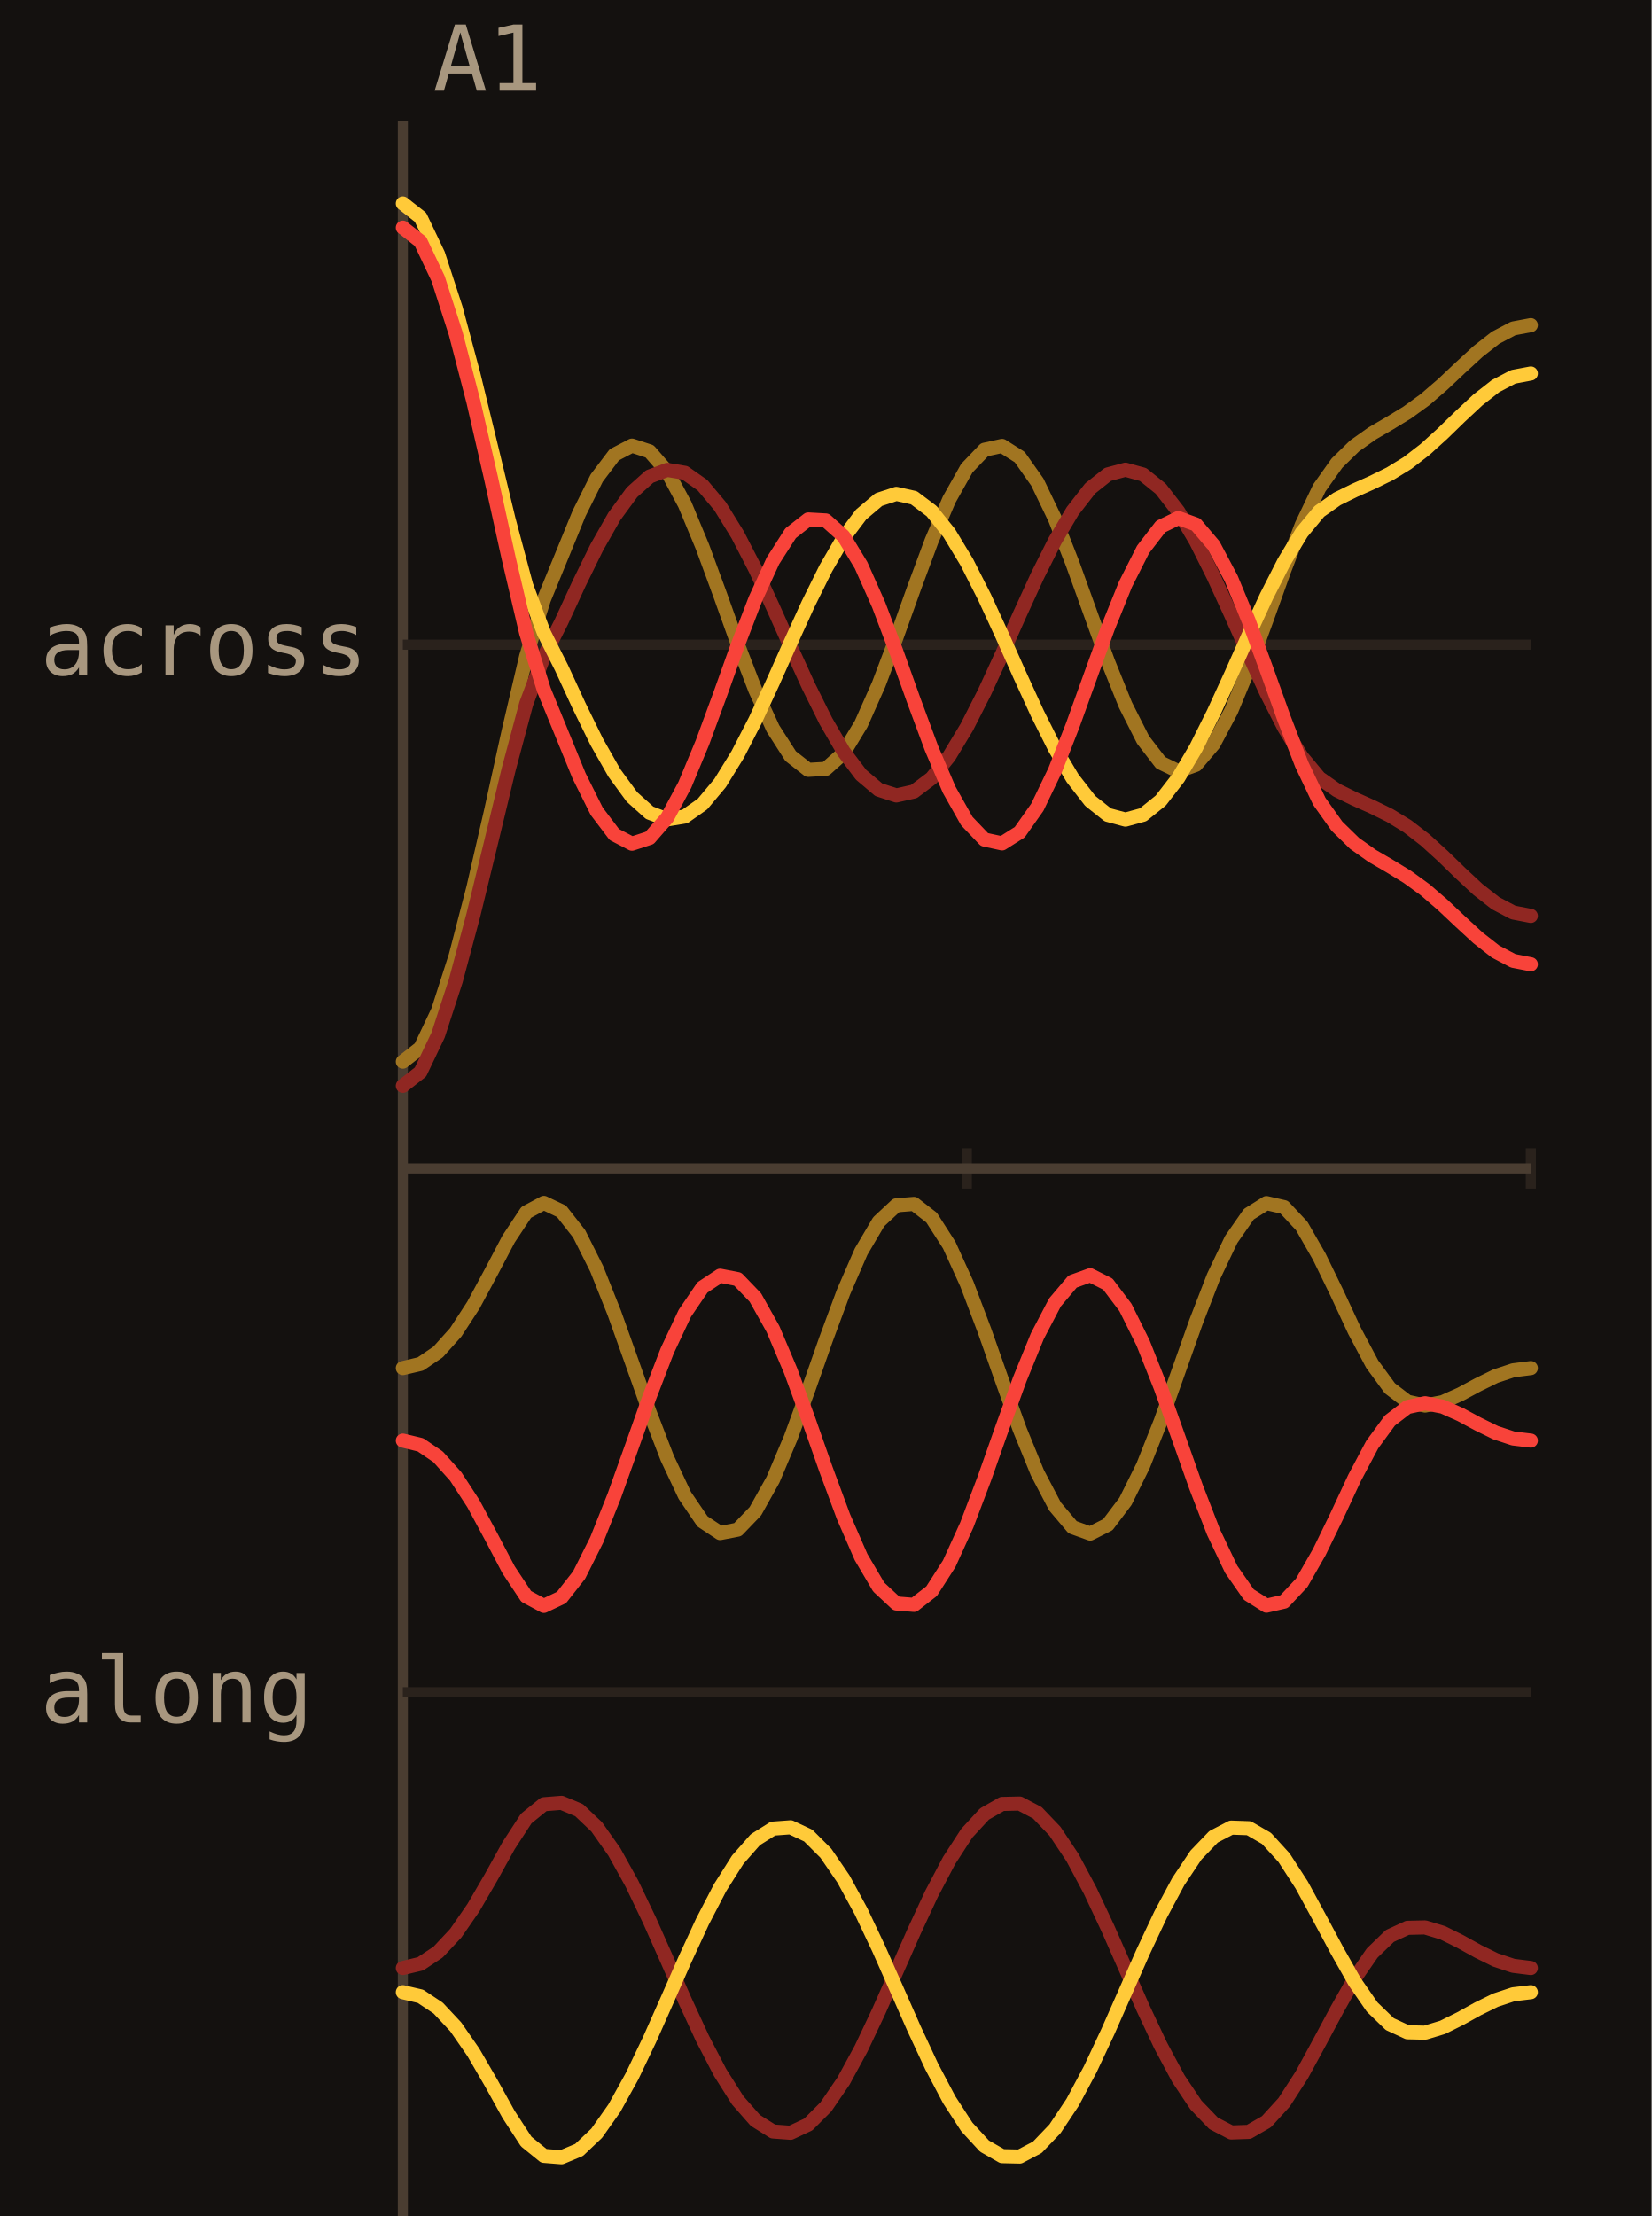
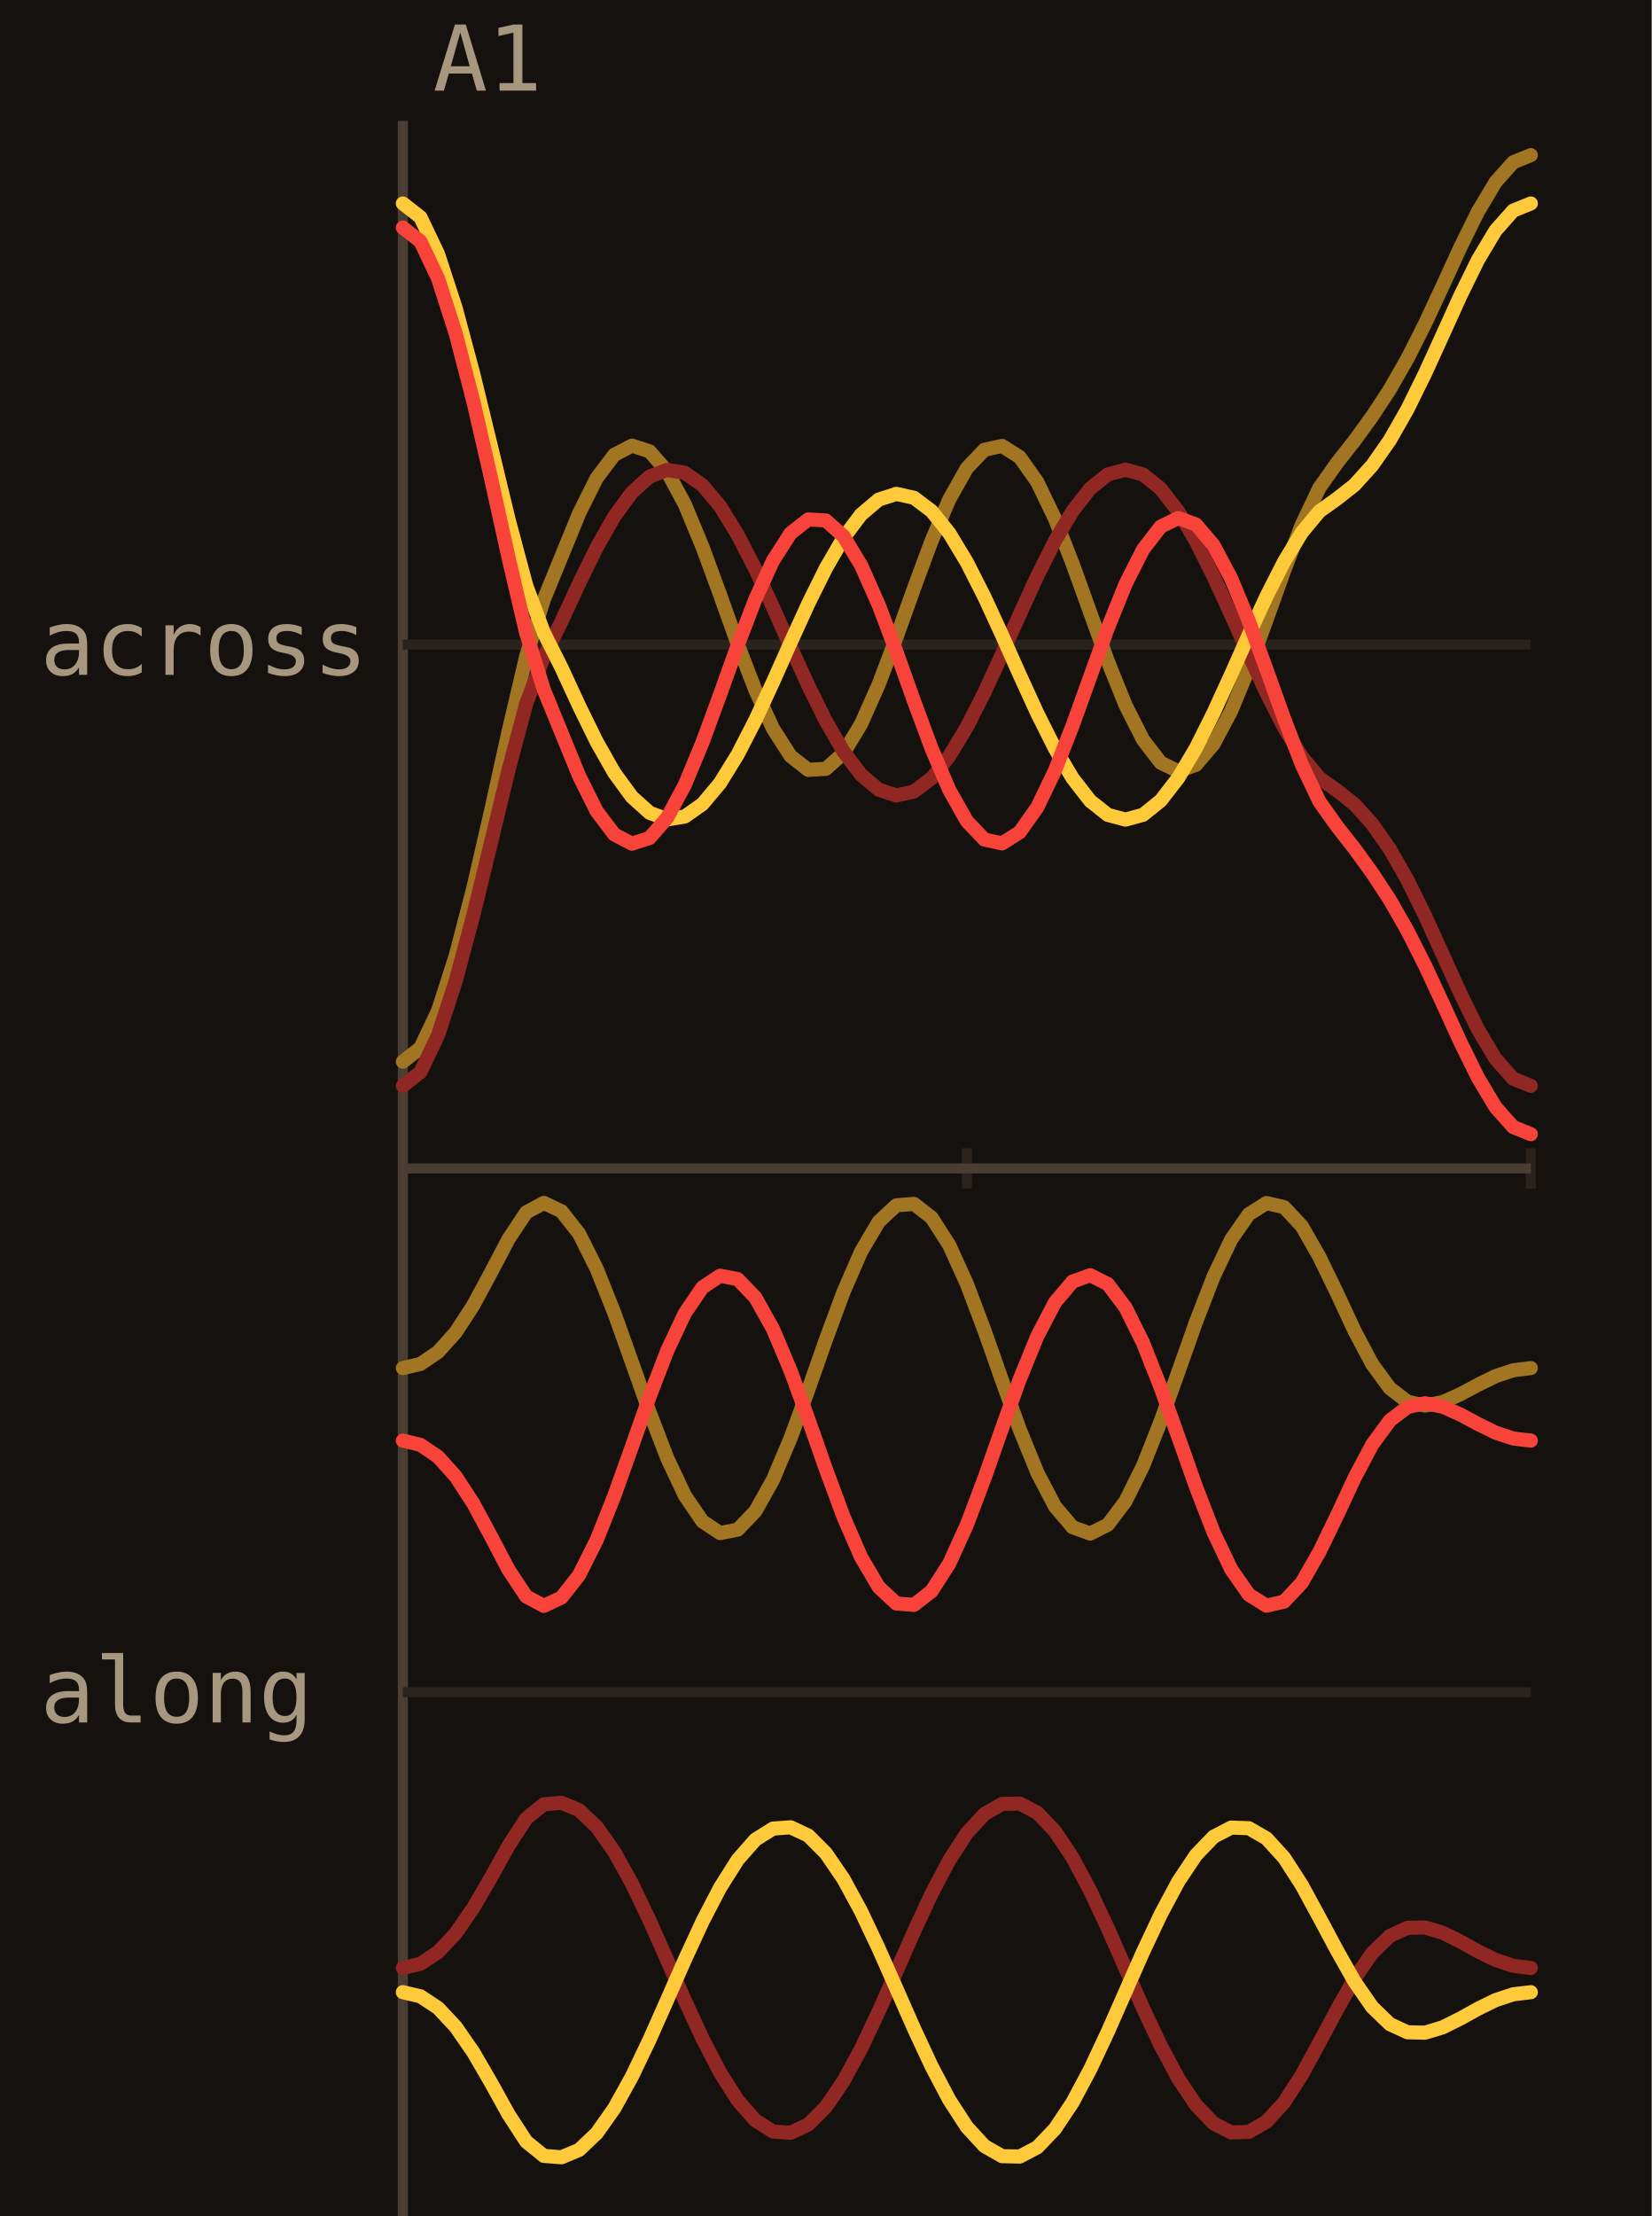
<svg xmlns="http://www.w3.org/2000/svg" viewBox="0 0 164 220" width="164" height="220" role="img">
  <rect width="164" height="220" fill="#14110f" />
  <path d="M40 12L40 220" stroke="#4a3d31" stroke-width="1" fill="none" />
  <path d="M96 114L96 118" stroke="#2a221c" stroke-width="1" fill="none" />
  <path d="M152 114L152 118" stroke="#2a221c" stroke-width="1" fill="none" />
  <path d="M40 64L152 64" stroke="#2a221c" stroke-width="1" fill="none" />
  <text x="4" y="67" fill="#a8977f" font-size="9" font-family="ui-monospace, Menlo, monospace">across</text>
  <path d="M40 168L152 168" stroke="#2a221c" stroke-width="1" fill="none" />
  <text x="4" y="171" fill="#a8977f" font-size="9" font-family="ui-monospace, Menlo, monospace">along</text>
  <path d="M40 116L152 116" stroke="#4a3d31" stroke-width="1" fill="none" />
  <text x="43" y="9" fill="#a8977f" font-size="9" font-family="ui-monospace, Menlo, monospace">A1</text>
-   <path d="M40 105.4L41.75 104.03L43.5 100.34L45.25 94.89L47 88.15L48.75 80.55L50.5 72.61L52.25 65.15L54 59.52L55.75 55.25L57.5 50.97L59.25 47.46L61 45.15L62.75 44.24L64.5 44.81L66.25 46.82L68 50.08L69.75 54.29L71.5 59.05L73.25 63.95L75 68.51L76.75 72.33L78.5 75.06L80.25 76.43L82 76.33L83.75 74.77L85.5 71.88L87.25 67.94L89 63.31L90.75 58.41L92.5 53.69L94.25 49.59L96 46.48L97.75 44.65L99.5 44.27L101.25 45.38L103 47.86L104.75 51.5L106.5 55.96L108.25 60.82L110 65.65L111.75 69.99L113.5 73.45L115.25 75.72L117 76.57L118.75 75.93L120.5 73.87L122.25 70.57L124 66.33L125.75 61.55L127.5 56.66L129.25 52.12L131 48.44L132.75 45.98L134.5 44.27L136.25 43.03L138 42.01L139.75 40.94L141.5 39.67L143.25 38.16L145 36.51L146.75 34.9L148.5 33.53L150.25 32.61L152 32.28" fill="none" stroke="#a17521" stroke-width="1.4" stroke-linecap="round" stroke-linejoin="round" />
-   <path d="M40 107.8L41.75 106.43L43.5 102.76L45.25 97.39L47 90.85L48.75 83.67L50.5 76.41L52.25 69.87L54 65.19L55.75 61.71L57.5 57.92L59.25 54.35L61 51.27L62.75 48.88L64.5 47.31L66.25 46.65L68 46.94L69.75 48.17L71.5 50.26L73.25 53.1L75 56.5L76.75 60.28L78.5 64.21L80.25 68.05L82 71.58L83.75 74.6L85.5 76.92L87.25 78.4L89 78.97L90.75 78.58L92.5 77.26L94.25 75.08L96 72.18L97.75 68.73L99.5 64.93L101.25 61L103 57.18L104.75 53.69L106.5 50.74L108.25 48.49L110 47.1L111.75 46.63L113.5 47.11L115.25 48.52L117 50.78L118.75 53.74L120.5 57.24L122.25 61.06L124 64.99L125.75 68.79L127.5 72.23L129.25 75.12L131 77.23L132.75 78.46L134.5 79.32L136.25 80.1L138 80.96L139.75 82.03L141.5 83.38L143.25 84.97L145 86.67L146.75 88.3L148.5 89.67L150.25 90.59L152 90.93" fill="none" stroke="#902722" stroke-width="1.4" stroke-linecap="round" stroke-linejoin="round" />
-   <path d="M40 20.2L41.75 21.57L43.5 25.24L45.25 30.61L47 37.15L48.75 44.33L50.5 51.59L52.25 58.13L54 62.81L55.75 66.29L57.5 70.08L59.25 73.65L61 76.73L62.75 79.12L64.5 80.69L66.25 81.35L68 81.06L69.75 79.83L71.5 77.74L73.25 74.9L75 71.5L76.75 67.72L78.5 63.79L80.25 59.95L82 56.42L83.75 53.4L85.5 51.08L87.25 49.6L89 49.03L90.75 49.42L92.5 50.74L94.25 52.92L96 55.82L97.75 59.27L99.5 63.07L101.25 67L103 70.82L104.75 74.31L106.5 77.26L108.25 79.51L110 80.9L111.75 81.37L113.5 80.89L115.25 79.48L117 77.22L118.75 74.26L120.5 70.76L122.25 66.94L124 63.01L125.75 59.21L127.5 55.77L129.25 52.88L131 50.77L132.75 49.54L134.5 48.68L136.25 47.9L138 47.04L139.75 45.97L141.5 44.62L143.25 43.03L145 41.33L146.75 39.7L148.5 38.33L150.25 37.41L152 37.08" fill="none" stroke="#ffca39" stroke-width="1.4" stroke-linecap="round" stroke-linejoin="round" />
-   <path d="M40 22.6L41.75 23.97L43.5 27.66L45.25 33.11L47 39.85L48.75 47.45L50.5 55.39L52.25 62.85L54 68.48L55.75 72.75L57.5 77.03L59.25 80.54L61 82.85L62.75 83.76L64.5 83.19L66.25 81.18L68 77.92L69.75 73.71L71.5 68.95L73.25 64.05L75 59.49L76.75 55.67L78.5 52.94L80.25 51.57L82 51.67L83.75 53.23L85.5 56.12L87.25 60.06L89 64.69L90.75 69.59L92.5 74.31L94.25 78.41L96 81.52L97.75 83.35L99.5 83.73L101.25 82.62L103 80.14L104.75 76.5L106.5 72.04L108.25 67.18L110 62.35L111.75 58.01L113.5 54.55L115.25 52.28L117 51.43L118.75 52.07L120.5 54.13L122.25 57.43L124 61.67L125.75 66.45L127.5 71.34L129.25 75.88L131 79.56L132.75 82.02L134.5 83.73L136.25 84.97L138 85.99L139.75 87.06L141.5 88.33L143.25 89.84L145 91.49L146.75 93.1L148.5 94.47L150.25 95.39L152 95.73" fill="none" stroke="#f8433a" stroke-width="1.4" stroke-linecap="round" stroke-linejoin="round" />
+   <path d="M40 105.4L41.75 104.03L43.5 100.34L45.25 94.89L47 88.15L48.75 80.55L50.5 72.61L52.25 65.15L54 59.52L55.75 55.25L57.5 50.97L59.25 47.46L61 45.15L62.75 44.24L64.5 44.81L66.25 46.82L68 50.08L69.75 54.29L71.5 59.05L73.25 63.95L75 68.51L76.75 72.33L78.5 75.06L80.25 76.43L82 76.33L83.75 74.77L85.5 71.88L87.25 67.94L89 63.31L90.75 58.41L92.5 53.69L94.25 49.59L96 46.48L97.75 44.65L99.5 44.27L101.25 45.38L103 47.86L104.75 51.5L106.5 55.96L108.25 60.82L110 65.65L111.75 69.99L113.5 73.45L115.25 75.72L117 76.57L118.75 75.93L120.5 73.87L122.25 70.57L124 66.33L125.75 61.55L127.5 56.66L129.25 52.12L131 48.44L132.75 45.97L134.5 43.74L136.25 41.33L138 38.66L139.75 35.6L141.5 32.14L143.25 28.38L145 24.56L146.75 21.01L148.5 18.08L150.25 16.11L152 15.4" fill="none" stroke="#a17521" stroke-width="1.4" stroke-linecap="round" stroke-linejoin="round" />
+   <path d="M40 107.8L41.75 106.43L43.5 102.76L45.25 97.39L47 90.85L48.75 83.67L50.5 76.41L52.25 69.87L54 65.19L55.75 61.71L57.5 57.92L59.25 54.35L61 51.27L62.75 48.88L64.5 47.31L66.25 46.65L68 46.94L69.75 48.17L71.5 50.26L73.25 53.1L75 56.5L76.75 60.28L78.5 64.21L80.25 68.05L82 71.58L83.75 74.6L85.5 76.92L87.25 78.4L89 78.97L90.75 78.58L92.5 77.26L94.25 75.08L96 72.18L97.75 68.73L99.5 64.93L101.25 61L103 57.18L104.75 53.69L106.5 50.74L108.25 48.49L110 47.1L111.75 46.63L113.5 47.11L115.25 48.52L117 50.78L118.75 53.74L120.5 57.24L122.25 61.06L124 64.99L125.75 68.79L127.5 72.23L129.25 75.12L131 77.23L132.75 78.48L134.5 79.86L136.25 81.8L138 84.3L139.75 87.37L141.5 90.92L143.25 94.76L145 98.62L146.75 102.19L148.5 105.12L150.25 107.09L152 107.8" fill="none" stroke="#902722" stroke-width="1.4" stroke-linecap="round" stroke-linejoin="round" />
+   <path d="M40 20.2L41.75 21.57L43.5 25.24L45.25 30.61L47 37.15L48.75 44.33L50.5 51.59L52.25 58.13L54 62.81L55.75 66.29L57.5 70.08L59.25 73.65L61 76.73L62.75 79.12L64.5 80.69L66.25 81.35L68 81.06L69.75 79.83L71.5 77.74L73.25 74.9L75 71.5L76.75 67.72L78.5 63.79L80.25 59.95L82 56.42L83.75 53.4L85.5 51.08L87.25 49.6L89 49.03L90.75 49.42L92.5 50.74L94.25 52.92L96 55.82L97.75 59.27L99.5 63.07L101.25 67L103 70.82L104.75 74.31L106.5 77.26L108.25 79.51L110 80.9L111.75 81.37L113.5 80.89L115.25 79.48L117 77.22L118.75 74.26L120.5 70.76L122.25 66.94L124 63.01L125.75 59.21L127.5 55.77L129.25 52.88L131 50.77L132.75 49.52L134.5 48.14L136.25 46.2L138 43.7L139.75 40.63L141.5 37.08L143.25 33.24L145 29.38L146.75 25.81L148.5 22.88L150.25 20.91L152 20.2" fill="none" stroke="#ffca39" stroke-width="1.4" stroke-linecap="round" stroke-linejoin="round" />
+   <path d="M40 22.6L41.75 23.97L43.5 27.66L45.25 33.11L47 39.85L48.75 47.45L50.5 55.39L52.25 62.85L54 68.48L55.75 72.75L57.5 77.03L59.25 80.54L61 82.85L62.75 83.76L64.5 83.19L66.25 81.18L68 77.92L69.75 73.71L71.5 68.95L73.25 64.05L75 59.49L76.75 55.67L78.5 52.94L80.25 51.57L82 51.67L83.75 53.23L85.5 56.12L87.25 60.06L89 64.69L90.75 69.59L92.5 74.31L94.25 78.41L96 81.52L97.75 83.35L99.5 83.73L101.25 82.62L103 80.14L104.75 76.5L106.5 72.04L108.25 67.18L110 62.35L111.75 58.01L113.5 54.55L115.25 52.28L117 51.43L118.75 52.07L120.5 54.13L122.25 57.43L124 61.67L125.75 66.45L127.5 71.34L129.25 75.88L131 79.56L132.75 82.03L134.5 84.26L136.25 86.67L138 89.34L139.75 92.4L141.5 95.86L143.25 99.62L145 103.44L146.75 106.99L148.5 109.92L150.25 111.89L152 112.6" fill="none" stroke="#f8433a" stroke-width="1.4" stroke-linecap="round" stroke-linejoin="round" />
  <path d="M40 135.82L41.75 135.41L43.5 134.22L45.25 132.27L47 129.58L48.75 126.33L50.5 123L52.25 120.36L54 119.42L55.75 120.25L57.5 122.48L59.25 125.97L61 130.36L62.75 135.26L64.5 140.2L66.25 144.75L68 148.47L69.75 151.04L71.5 152.2L73.25 151.86L75 150.04L76.75 146.91L78.5 142.77L80.25 137.99L82 133.01L83.75 128.28L85.5 124.26L87.25 121.29L89 119.66L90.75 119.52L92.5 120.88L94.25 123.61L96 127.46L97.75 132.09L99.5 137.06L101.25 141.91L103 146.2L104.75 149.55L106.5 151.62L108.25 152.25L110 151.37L111.75 149.05L113.5 145.52L115.25 141.1L117 136.19L118.75 131.25L120.5 126.73L122.25 123.05L124 120.54L125.75 119.44L127.5 119.84L129.25 121.71L131 124.77L132.75 128.37L134.5 132.13L136.25 135.43L138 137.82L139.75 139.16L141.5 139.54L143.25 139.2L145 138.42L146.75 137.48L148.5 136.62L150.25 136.04L152 135.82" fill="none" stroke="#a17521" stroke-width="1.4" stroke-linecap="round" stroke-linejoin="round" />
  <path d="M40 195.38L41.75 194.96L43.5 193.8L45.25 191.93L47 189.4L48.75 186.39L50.5 183.23L52.25 180.54L54 179.12L55.75 178.98L57.5 179.71L59.25 181.37L61 183.85L62.75 187.01L64.5 190.67L66.25 194.61L68 198.59L69.75 202.38L71.5 205.75L73.25 208.52L75 210.51L76.75 211.61L78.5 211.74L80.25 210.92L82 209.17L83.75 206.61L85.5 203.39L87.25 199.69L89 195.74L90.75 191.77L92.5 188.01L94.25 184.69L96 181.99L97.75 180.09L99.5 179.09L101.25 179.05L103 179.97L104.75 181.8L106.5 184.43L108.25 187.71L110 191.44L111.75 195.41L113.5 199.37L115.25 203.09L117 206.36L118.75 208.98L120.5 210.8L122.25 211.71L124 211.65L125.75 210.64L127.5 208.72L129.25 206.01L131 202.79L132.75 199.52L134.5 196.42L136.25 193.89L138 192.2L139.75 191.39L141.5 191.35L143.25 191.88L145 192.75L146.75 193.72L148.5 194.58L150.25 195.16L152 195.38" fill="none" stroke="#902722" stroke-width="1.4" stroke-linecap="round" stroke-linejoin="round" />
  <path d="M40 197.78L41.75 198.19L43.5 199.35L45.25 201.22L47 203.75L48.75 206.76L50.5 209.92L52.25 212.61L54 214.03L55.75 214.17L57.5 213.44L59.25 211.78L61 209.3L62.75 206.14L64.5 202.48L66.25 198.54L68 194.56L69.75 190.77L71.5 187.4L73.25 184.63L75 182.64L76.75 181.54L78.5 181.41L80.25 182.23L82 183.98L83.75 186.54L85.5 189.76L87.25 193.46L89 197.41L90.75 201.38L92.5 205.14L94.25 208.46L96 211.16L97.75 213.06L99.5 214.06L101.25 214.1L103 213.18L104.75 211.35L106.5 208.72L108.25 205.44L110 201.71L111.75 197.74L113.5 193.78L115.25 190.06L117 186.79L118.75 184.17L120.5 182.35L122.25 181.44L124 181.5L125.75 182.51L127.5 184.43L129.25 187.14L131 190.36L132.75 193.63L134.5 196.73L136.25 199.26L138 200.95L139.75 201.76L141.5 201.8L143.25 201.27L145 200.4L146.75 199.43L148.5 198.57L150.25 197.99L152 197.78" fill="none" stroke="#ffca39" stroke-width="1.4" stroke-linecap="round" stroke-linejoin="round" />
  <path d="M40 143.02L41.75 143.44L43.5 144.63L45.25 146.58L47 149.27L48.75 152.52L50.5 155.85L52.25 158.49L54 159.43L55.75 158.6L57.5 156.37L59.25 152.88L61 148.49L62.75 143.59L64.5 138.65L66.25 134.1L68 130.38L69.75 127.81L71.5 126.65L73.25 126.99L75 128.81L76.75 131.94L78.5 136.08L80.25 140.86L82 145.84L83.75 150.57L85.5 154.59L87.25 157.56L89 159.19L90.75 159.33L92.5 157.97L94.25 155.24L96 151.39L97.75 146.76L99.5 141.79L101.25 136.94L103 132.65L104.75 129.3L106.5 127.23L108.25 126.6L110 127.48L111.75 129.8L113.5 133.33L115.25 137.75L117 142.66L118.75 147.6L120.5 152.12L122.25 155.8L124 158.31L125.75 159.41L127.5 159.01L129.25 157.14L131 154.08L132.75 150.48L134.5 146.72L136.25 143.42L138 141.03L139.75 139.69L141.5 139.31L143.25 139.65L145 140.43L146.75 141.37L148.5 142.23L150.25 142.81L152 143.02" fill="none" stroke="#f8433a" stroke-width="1.4" stroke-linecap="round" stroke-linejoin="round" />
</svg>
